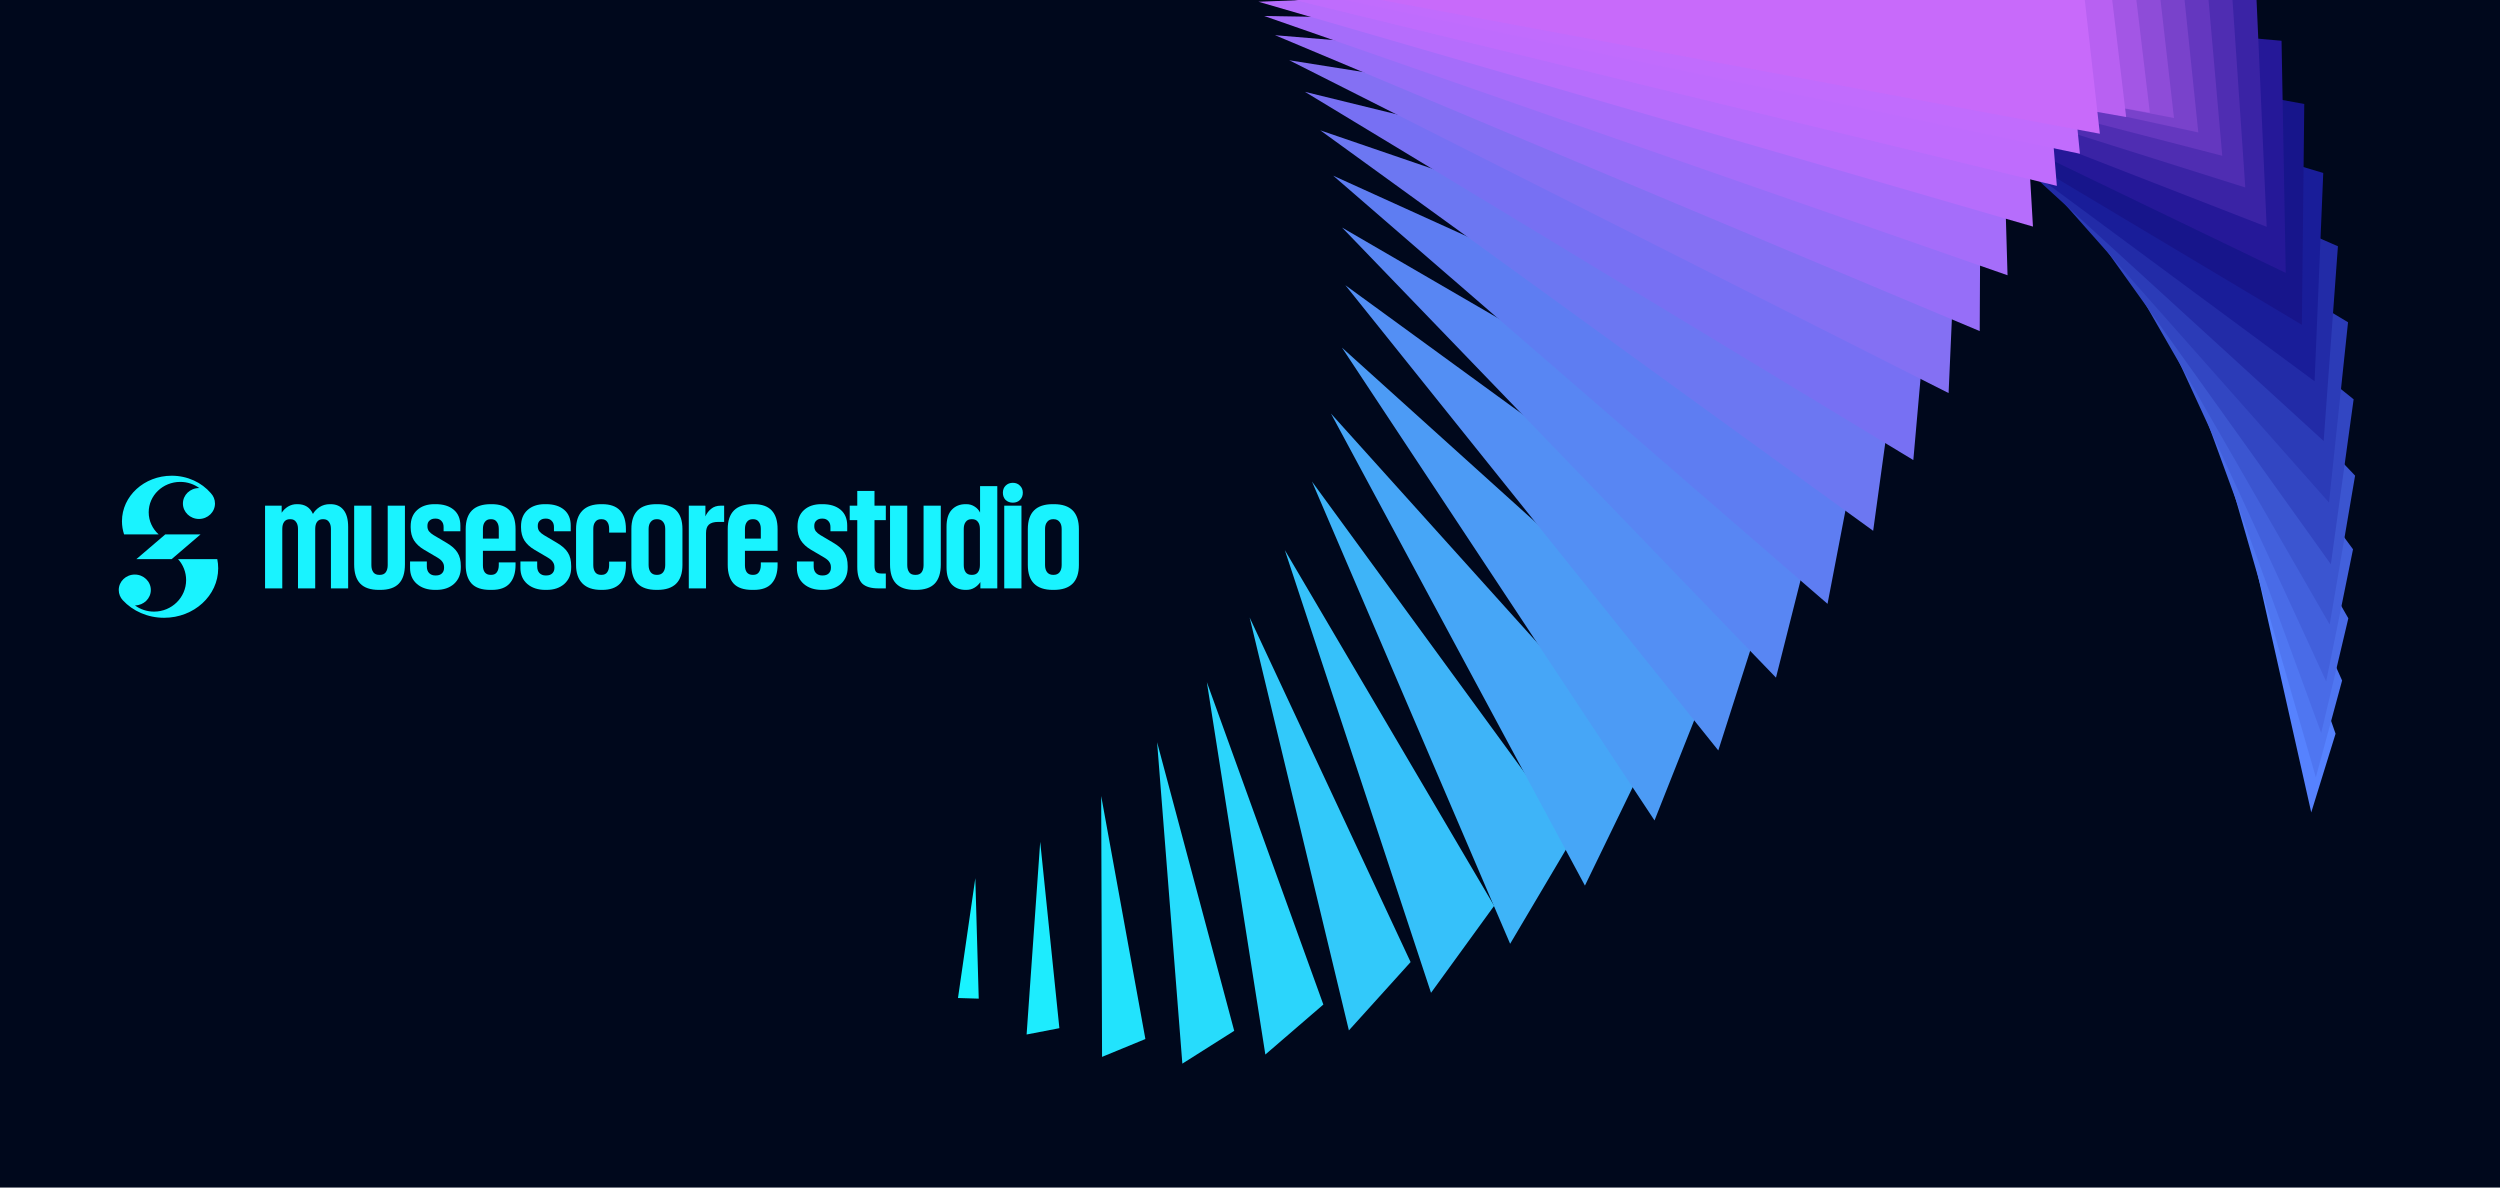
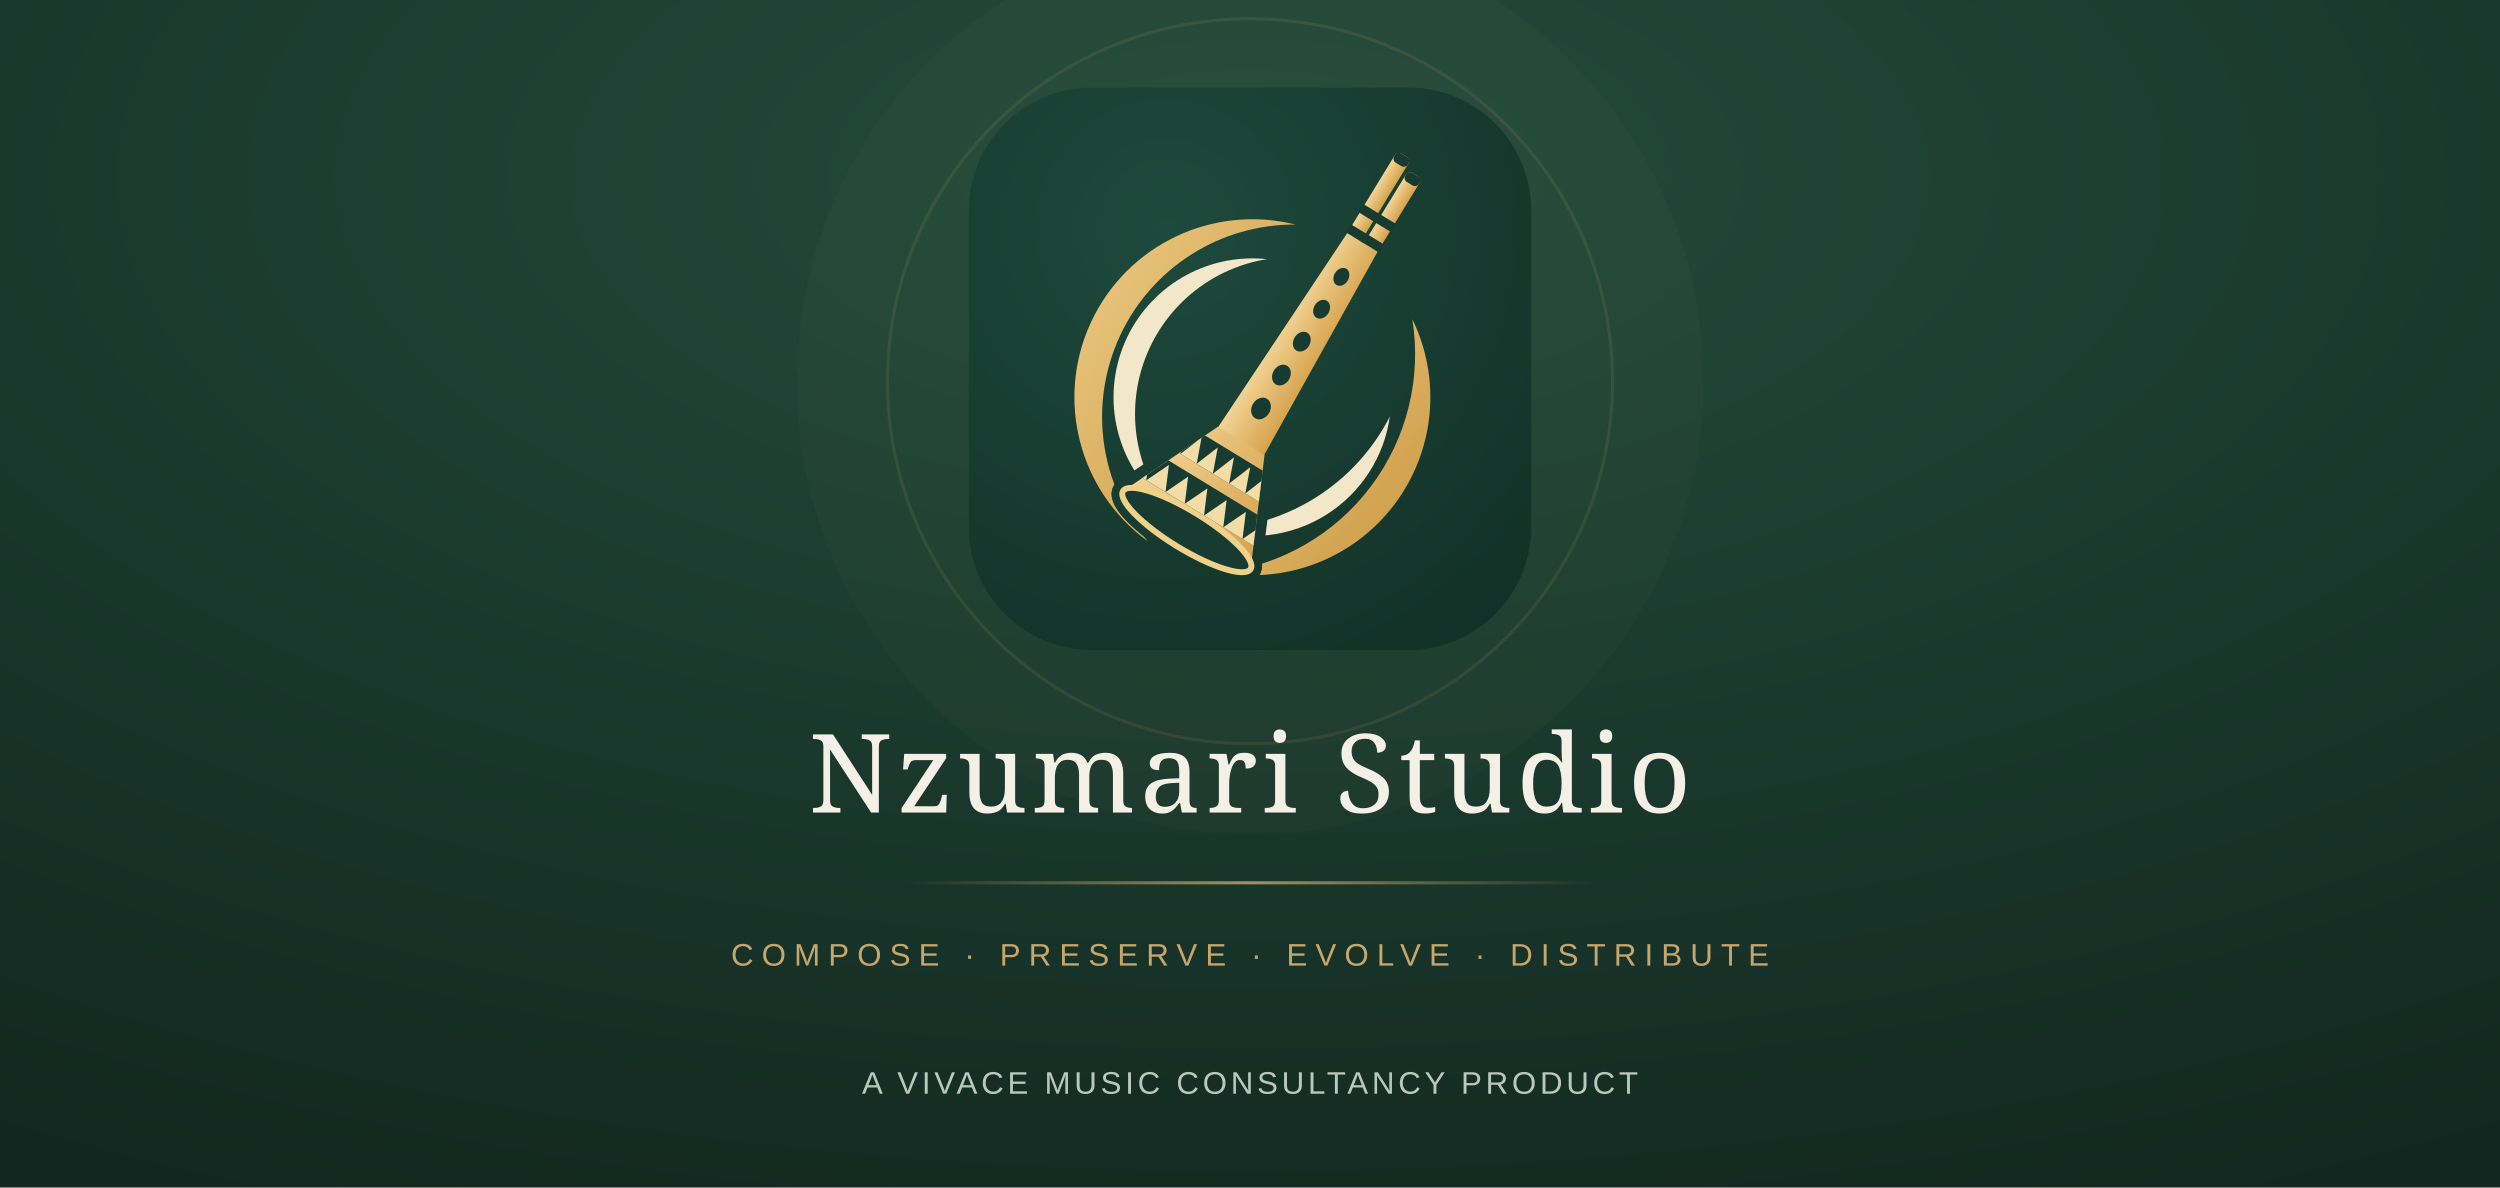
- <svg xmlns="http://www.w3.org/2000/svg" width="800" height="380" viewBox="0 0 800 380" fill="none">
-   <g clip-path="url(#clip0_8843_25798)">
-     <rect width="800" height="380" fill="#00081C" />
-     <path d="M39.707 171.008C39.264 169.672 39.027 168.253 39.027 166.785C39.027 158.746 46.151 152.23 54.94 152.23C60.014 152.23 64.534 154.402 67.448 157.785H67.448C68.286 158.665 68.797 159.837 68.797 161.125C68.797 163.854 66.499 166.067 63.664 166.067C60.83 166.067 58.532 163.854 58.532 161.125C58.532 158.396 60.83 156.183 63.664 156.183C63.704 156.183 63.743 156.184 63.782 156.184C62.087 154.943 59.971 154.207 57.677 154.207C52.103 154.207 47.584 158.557 47.584 163.924C47.584 166.718 48.808 169.236 50.768 171.008H39.707Z" fill="#19F3FF" />
-     <path d="M69.824 181.863C69.824 180.856 69.721 179.87 69.525 178.915H56.972C58.581 180.698 59.559 183.045 59.559 185.617C59.559 191.195 54.962 195.716 49.293 195.716C47.008 195.716 44.897 194.982 43.191 193.74C45.999 193.71 48.266 191.509 48.266 188.798C48.266 186.069 45.968 183.857 43.133 183.857C40.298 183.857 38 186.069 38 188.798C38 190.06 38.491 191.211 39.299 192.084C42.474 195.515 47.217 197.693 52.516 197.693C62.075 197.693 69.824 190.606 69.824 181.863Z" fill="#19F3FF" />
-     <path d="M64.178 171.008H52.885L43.646 178.915H54.938L64.178 171.008Z" fill="#19F3FF" />
-     <path d="M84.818 161.815H90.136V164.077C90.652 163.275 91.329 162.617 92.167 162.104C93.037 161.59 93.972 161.334 94.971 161.334H95.213C97.566 161.334 99.209 162.377 100.144 164.462C100.627 163.596 101.337 162.858 102.271 162.248C103.238 161.639 104.318 161.334 105.51 161.334H105.752C107.557 161.334 108.943 161.943 109.91 163.163C110.909 164.382 111.409 166.195 111.409 168.601V188.285H105.897V169.275C105.897 168.312 105.688 167.558 105.269 167.013C104.882 166.435 104.286 166.146 103.48 166.146H103.286C102.481 166.146 101.868 166.435 101.449 167.013C101.063 167.558 100.869 168.312 100.869 169.275V188.285H95.358V169.275C95.358 168.312 95.148 167.558 94.729 167.013C94.343 166.435 93.746 166.146 92.941 166.146H92.747C91.941 166.146 91.329 166.435 90.91 167.013C90.523 167.558 90.33 168.312 90.33 169.275V188.285H84.818V161.815Z" fill="#19F3FF" />
-     <path d="M121.261 188.766C118.554 188.766 116.556 188.093 115.266 186.745C113.977 185.397 113.333 183.36 113.333 180.633V161.815H118.844V180.825C118.844 181.788 119.054 182.558 119.473 183.135C119.892 183.681 120.504 183.954 121.31 183.954H121.6C122.406 183.954 123.018 183.681 123.437 183.135C123.856 182.558 124.065 181.788 124.065 180.825V161.815H129.577V180.633C129.577 183.36 128.932 185.397 127.643 186.745C126.354 188.093 124.355 188.766 121.648 188.766H121.261Z" fill="#19F3FF" />
-     <path d="M139.196 188.766C136.844 188.766 134.926 188.141 133.443 186.889C131.961 185.606 131.219 183.905 131.219 181.788V179.67H136.586V181.258C136.586 182.157 136.828 182.863 137.311 183.376C137.827 183.889 138.471 184.146 139.245 184.146H139.535C140.308 184.146 140.921 183.938 141.372 183.52C141.856 183.071 142.097 182.478 142.097 181.74V181.499C142.097 180.857 141.936 180.312 141.614 179.863C141.324 179.381 140.776 178.9 139.97 178.419L135.716 175.916C134.297 175.082 133.218 174.087 132.476 172.932C131.767 171.777 131.413 170.382 131.413 168.745V168.408C131.413 166.195 132.106 164.462 133.492 163.211C134.878 161.959 136.715 161.334 139.003 161.334H139.438C141.856 161.334 143.773 161.927 145.191 163.114C146.61 164.302 147.319 166.002 147.319 168.216V169.997H141.952V168.649C141.952 167.815 141.71 167.157 141.227 166.676C140.776 166.195 140.18 165.954 139.438 165.954H139.245C138.504 165.954 137.907 166.163 137.456 166.58C137.005 166.965 136.779 167.51 136.779 168.216V168.457C136.779 169.034 136.94 169.547 137.263 169.997C137.617 170.446 138.117 170.863 138.761 171.248L142.822 173.654C144.531 174.649 145.723 175.708 146.4 176.831C147.109 177.922 147.464 179.365 147.464 181.162V181.595C147.464 183.777 146.738 185.526 145.288 186.841C143.838 188.125 141.952 188.766 139.632 188.766H139.196Z" fill="#19F3FF" />
-     <path d="M156.855 188.766C154.148 188.766 152.166 188.093 150.909 186.745C149.652 185.365 149.023 183.376 149.023 180.777V169.323C149.023 163.997 151.698 161.334 157.049 161.334H157.387C162.447 161.334 164.977 163.997 164.977 169.323V176.253H154.535V180.922C154.535 181.884 154.744 182.638 155.163 183.184C155.582 183.697 156.194 183.954 157 183.954H157.194C157.999 183.954 158.596 183.681 158.982 183.135C159.401 182.558 159.611 181.788 159.611 180.825V179.959H164.977V180.777C164.977 183.312 164.349 185.285 163.092 186.697C161.867 188.076 159.965 188.766 157.387 188.766H156.855ZM159.611 172.355V169.275C159.611 168.312 159.401 167.558 158.982 167.013C158.596 166.435 157.999 166.146 157.194 166.146H157C156.194 166.146 155.582 166.435 155.163 167.013C154.744 167.558 154.535 168.312 154.535 169.275V172.355H159.611Z" fill="#19F3FF" />
-     <path d="M174.512 188.766C172.159 188.766 170.241 188.141 168.758 186.889C167.276 185.606 166.535 183.905 166.535 181.788V179.67H171.901V181.258C171.901 182.157 172.143 182.863 172.626 183.376C173.142 183.889 173.786 184.146 174.56 184.146H174.85C175.624 184.146 176.236 183.938 176.687 183.52C177.171 183.071 177.412 182.478 177.412 181.74V181.499C177.412 180.857 177.251 180.312 176.929 179.863C176.639 179.381 176.091 178.9 175.285 178.419L171.031 175.916C169.613 175.082 168.533 174.087 167.792 172.932C167.082 171.777 166.728 170.382 166.728 168.745V168.408C166.728 166.195 167.421 164.462 168.807 163.211C170.193 161.959 172.03 161.334 174.318 161.334H174.753C177.171 161.334 179.088 161.927 180.507 163.114C181.925 164.302 182.634 166.002 182.634 168.216V169.997H177.267V168.649C177.267 167.815 177.026 167.157 176.542 166.676C176.091 166.195 175.495 165.954 174.753 165.954H174.56C173.819 165.954 173.222 166.163 172.771 166.58C172.32 166.965 172.094 167.51 172.094 168.216V168.457C172.094 169.034 172.255 169.547 172.578 169.997C172.932 170.446 173.432 170.863 174.077 171.248L178.138 173.654C179.846 174.649 181.038 175.708 181.715 176.831C182.424 177.922 182.779 179.365 182.779 181.162V181.595C182.779 183.777 182.054 185.526 180.603 186.841C179.153 188.125 177.267 188.766 174.947 188.766H174.512Z" fill="#19F3FF" />
-     <path d="M192.364 188.766C189.721 188.766 187.723 188.076 186.369 186.697C185.015 185.317 184.338 183.344 184.338 180.777V169.323C184.338 166.756 185.015 164.783 186.369 163.403C187.723 162.024 189.721 161.334 192.364 161.334H192.702C197.762 161.334 200.292 163.997 200.292 169.323V170.43H194.926V169.275C194.926 168.28 194.717 167.51 194.298 166.965C193.911 166.419 193.315 166.146 192.509 166.146H192.315C191.51 166.146 190.897 166.435 190.478 167.013C190.059 167.558 189.85 168.312 189.85 169.275V180.825C189.85 181.788 190.059 182.558 190.478 183.135C190.897 183.681 191.51 183.954 192.315 183.954H192.509C193.315 183.954 193.911 183.681 194.298 183.135C194.717 182.558 194.926 181.788 194.926 180.825V179.718H200.292V180.777C200.292 186.103 197.762 188.766 192.702 188.766H192.364Z" fill="#19F3FF" />
-     <path d="M210.069 188.766C204.718 188.766 202.043 186.103 202.043 180.777V169.323C202.043 163.997 204.702 161.334 210.02 161.334H210.407C215.725 161.334 218.384 163.997 218.384 169.323V180.777C218.384 186.103 215.709 188.766 210.359 188.766H210.069ZM207.555 180.825C207.555 181.788 207.78 182.558 208.231 183.135C208.683 183.681 209.311 183.954 210.117 183.954H210.31C211.116 183.954 211.745 183.681 212.196 183.135C212.647 182.558 212.873 181.788 212.873 180.825V169.275C212.873 168.312 212.647 167.558 212.196 167.013C211.745 166.435 211.116 166.146 210.31 166.146H210.117C209.311 166.146 208.683 166.435 208.231 167.013C207.78 167.558 207.555 168.312 207.555 169.275V180.825Z" fill="#19F3FF" />
-     <path d="M220.413 161.815H225.731V165.232C226.15 164.27 226.763 163.467 227.569 162.826C228.374 162.152 229.406 161.815 230.663 161.815H231.726V167.013H229.841C228.487 167.013 227.488 167.302 226.843 167.879C226.231 168.425 225.925 169.339 225.925 170.622V188.285H220.413V161.815Z" fill="#19F3FF" />
-     <path d="M240.705 188.766C237.998 188.766 236.016 188.093 234.759 186.745C233.502 185.365 232.873 183.376 232.873 180.777V169.323C232.873 163.997 235.548 161.334 240.898 161.334H241.237C246.297 161.334 248.827 163.997 248.827 169.323V176.253H238.384V180.922C238.384 181.884 238.594 182.638 239.013 183.184C239.432 183.697 240.044 183.954 240.85 183.954H241.043C241.849 183.954 242.446 183.681 242.832 183.135C243.251 182.558 243.461 181.788 243.461 180.825V179.959H248.827V180.777C248.827 183.312 248.199 185.285 246.942 186.697C245.717 188.076 243.815 188.766 241.237 188.766H240.705ZM243.461 172.355V169.275C243.461 168.312 243.251 167.558 242.832 167.013C242.446 166.435 241.849 166.146 241.043 166.146H240.85C240.044 166.146 239.432 166.435 239.013 167.013C238.594 167.558 238.384 168.312 238.384 169.275V172.355H243.461Z" fill="#19F3FF" />
-     <path d="M262.988 188.766C260.635 188.766 258.718 188.141 257.235 186.889C255.753 185.606 255.011 183.905 255.011 181.788V179.67H260.378V181.258C260.378 182.157 260.619 182.863 261.103 183.376C261.619 183.889 262.263 184.146 263.037 184.146H263.327C264.1 184.146 264.713 183.938 265.164 183.52C265.647 183.071 265.889 182.478 265.889 181.74V181.499C265.889 180.857 265.728 180.312 265.406 179.863C265.116 179.381 264.568 178.9 263.762 178.419L259.507 175.916C258.089 175.082 257.01 174.087 256.268 172.932C255.559 171.777 255.205 170.382 255.205 168.745V168.408C255.205 166.195 255.898 164.462 257.284 163.211C258.669 161.959 260.507 161.334 262.795 161.334H263.23C265.647 161.334 267.565 161.927 268.983 163.114C270.401 164.302 271.11 166.002 271.11 168.216V169.997H265.744V168.649C265.744 167.815 265.502 167.157 265.019 166.676C264.568 166.195 263.971 165.954 263.23 165.954H263.037C262.295 165.954 261.699 166.163 261.248 166.58C260.797 166.965 260.571 167.51 260.571 168.216V168.457C260.571 169.034 260.732 169.547 261.055 169.997C261.409 170.446 261.909 170.863 262.553 171.248L266.614 173.654C268.323 174.649 269.515 175.708 270.192 176.831C270.901 177.922 271.255 179.365 271.255 181.162V181.595C271.255 183.777 270.53 185.526 269.08 186.841C267.63 188.125 265.744 188.766 263.423 188.766H262.988Z" fill="#19F3FF" />
-     <path d="M281.093 188.285C278.741 188.285 277.016 187.772 275.92 186.745C274.857 185.686 274.325 183.889 274.325 181.355V166.435H271.908V161.815H274.325V157.099H279.837V161.815H283.462V166.435H279.837V181.018C279.837 181.948 279.998 182.606 280.32 182.991C280.642 183.344 281.206 183.52 282.012 183.52H283.462V188.285H281.093Z" fill="#19F3FF" />
-     <path d="M292.738 188.766C290.031 188.766 288.032 188.093 286.743 186.745C285.454 185.397 284.809 183.36 284.809 180.633V161.815H290.321V180.825C290.321 181.788 290.53 182.558 290.949 183.135C291.368 183.681 291.981 183.954 292.786 183.954H293.076C293.882 183.954 294.495 183.681 294.914 183.135C295.333 182.558 295.542 181.788 295.542 180.825V161.815H301.054V180.633C301.054 183.36 300.409 185.397 299.12 186.745C297.83 188.093 295.832 188.766 293.125 188.766H292.738Z" fill="#19F3FF" />
-     <path d="M308.981 188.766C307.144 188.766 305.661 188.173 304.533 186.986C303.437 185.766 302.89 183.954 302.89 181.547V168.553C302.89 166.146 303.437 164.35 304.533 163.163C305.661 161.943 307.144 161.334 308.981 161.334H309.223C310.222 161.334 311.108 161.59 311.882 162.104C312.655 162.585 313.236 163.227 313.622 164.029V155.558H319.134V188.285H313.719V186.264C313.203 187.034 312.559 187.643 311.785 188.093C311.044 188.542 310.19 188.766 309.223 188.766H308.981ZM308.401 180.825C308.401 181.788 308.61 182.558 309.029 183.135C309.448 183.681 310.061 183.954 310.867 183.954H311.108C311.914 183.954 312.526 183.681 312.945 183.135C313.364 182.558 313.574 181.788 313.574 180.825V169.275C313.574 168.312 313.364 167.558 312.945 167.013C312.526 166.435 311.914 166.146 311.108 166.146H310.867C310.061 166.146 309.448 166.435 309.029 167.013C308.61 167.558 308.401 168.312 308.401 169.275V180.825Z" fill="#19F3FF" />
-     <path d="M321.357 161.815H326.868V188.285H321.357V161.815ZM320.921 157.676C320.921 156.746 321.211 155.992 321.792 155.414C322.404 154.805 323.178 154.5 324.112 154.5C325.047 154.5 325.804 154.805 326.384 155.414C326.997 155.992 327.303 156.746 327.303 157.676C327.303 158.607 326.997 159.377 326.384 159.986C325.804 160.564 325.047 160.852 324.112 160.852C323.178 160.852 322.404 160.564 321.792 159.986C321.211 159.377 320.921 158.607 320.921 157.676Z" fill="#19F3FF" />
-     <path d="M336.929 188.766C331.579 188.766 328.904 186.103 328.904 180.777V169.323C328.904 163.997 331.563 161.334 336.881 161.334H337.268C342.586 161.334 345.245 163.997 345.245 169.323V180.777C345.245 186.103 342.57 188.766 337.219 188.766H336.929ZM334.415 180.825C334.415 181.788 334.641 182.558 335.092 183.135C335.543 183.681 336.172 183.954 336.978 183.954H337.171C337.977 183.954 338.605 183.681 339.056 183.135C339.508 182.558 339.733 181.788 339.733 180.825V169.275C339.733 168.312 339.508 167.558 339.056 167.013C338.605 166.435 337.977 166.146 337.171 166.146H336.978C336.172 166.146 335.543 166.435 335.092 167.013C334.641 167.558 334.415 168.312 334.415 169.275V180.825Z" fill="#19F3FF" />
-     <g clip-path="url(#clip1_8843_25798)">
-       <path d="M739.596 259.977L709.519 126.279L747.384 234.793L739.596 259.977Z" fill="#5682FE" />
-       <path d="M741.067 248.753L700.681 108.617L749.474 217.771L741.067 248.753Z" fill="#4F76F1" />
-       <path d="M742.781 234.562L690.237 90.949L751.468 197.86L742.781 234.562Z" fill="#496BE7" />
-       <path d="M744.37 218.046L677.938 73.775L752.967 175.776L744.37 218.046Z" fill="#4260DC" />
-       <path d="M745.497 199.843L663.64 57.55L753.629 152.201L745.497 199.843Z" fill="#3B55D0" />
-       <path d="M745.877 180.57L647.306 42.685L753.163 127.781L745.877 180.57Z" fill="#3246C2" />
-       <path d="M745.286 160.816L629.042 29.502L751.371 103.123L745.286 160.816Z" fill="#2B3BB7" />
-       <path d="M457.925 317.703L411.14 176.03L478.125 289.866L457.925 317.703Z" fill="#36C1FA" />
-       <path d="M483.242 302.018L419.833 154.098L503.214 268.28L483.242 302.018Z" fill="#3EB4F8" />
-       <path d="M431.642 329.73L399.885 197.608L451.394 307.864L431.642 329.73Z" fill="#32C9FA" />
-       <path d="M507.178 283.396L425.906 132.335L526.331 243.926L507.178 283.396Z" fill="#46A6F7" />
-       <path d="M743.574 141.125L609.076 18.227L748.136 78.801L743.574 141.125Z" fill="#222BA7" />
-       <path d="M404.91 337.454L386.191 218.288L423.473 321.454L404.91 337.454Z" fill="#2BD5FC" />
-       <path d="M529.446 262.542L429.418 111.238L547.271 217.562L529.446 262.542Z" fill="#4C9BF5" />
-       <path d="M549.856 240.143L430.514 91.267L565.917 189.903L549.856 240.143Z" fill="#538FF4" />
-       <path d="M378.352 340.365L370.27 237.511L394.947 329.865L378.352 340.365Z" fill="#27DCFC" />
-       <path d="M740.67 122.011L587.759 8.981L743.439 55.349L740.67 122.011Z" fill="#191D99" />
-       <path d="M568.315 216.843L429.459 72.819L582.25 161.592L568.315 216.843Z" fill="#5886F3" />
-       <path d="M736.599 103.937L565.559 1.77L737.366 33.275L736.599 103.937Z" fill="#17158B" />
-       <path d="M584.809 193.234L426.619 56.221L596.326 133.243L584.809 193.234Z" fill="#5E7DF2" />
-       <path d="M352.656 338.203L352.381 254.725L366.524 332.488L352.656 338.203Z" fill="#22E3FD" />
-       <path d="M599.413 169.86L422.475 41.703L608.284 105.407L599.413 169.86Z" fill="#6C77F2" />
-       <path d="M731.437 87.337L542.996 -3.526L730.095 13.042L731.437 87.337Z" fill="#251898" />
-       <path d="M328.514 331.042L332.865 269.386L339.001 329.018L328.514 331.042Z" fill="#1DECFE" />
-       <path d="M612.264 147.223L417.579 29.39L618.335 78.613L612.264 147.223Z" fill="#7770F3" />
-       <path d="M725.333 72.578L520.647 -7.102L721.875 -4.932L725.333 72.578Z" fill="#3A23A5" />
-       <path d="M623.549 125.781L412.547 19.282L626.764 53.353L623.549 125.781Z" fill="#8470F3" />
-       <path d="M306.554 319.368L312.101 281.009L313.194 319.566L306.554 319.368Z" fill="#19F3FF" />
-       <path d="M718.49 59.991L499.073 -9.241L713.015 -20.288L718.49 59.991Z" fill="#4F2DB2" />
-       <path d="M633.509 105.944L407.995 11.262L633.893 30.085L633.509 105.944Z" fill="#966EF8" />
-       <path d="M711.124 49.852L478.817 -10.245L703.848 -32.71L711.124 49.852Z" fill="#6437BF" />
-       <path d="M642.412 88.083L404.53 5.117L640.106 9.207L642.412 88.083Z" fill="#A56DFA" />
-       <path d="M703.458 42.387L460.359 -10.423L694.711 -41.954L703.458 42.387Z" fill="#7942CB" />
-       <path d="M650.547 72.508L402.7 0.557L645.789 -8.92L650.547 72.508Z" fill="#B66DFC" />
-       <path d="M695.679 37.759L444.096 -10.033L685.899 -47.823L695.679 37.759Z" fill="#8E4CD8" />
-       <path d="M658.19 59.477L402.962 -2.753L651.324 -24.001L658.19 59.477Z" fill="#BF6CFD" />
-       <path d="M687.953 36.087L430.339 -9.27L677.64 -50.187L687.953 36.087Z" fill="#A356E5" />
-       <path d="M665.579 49.199L405.677 -5.136L657.05 -35.807L665.579 49.199Z" fill="#C16CFD" />
-       <path d="M680.367 37.438L419.301 -8.225L670.078 -48.973L680.367 37.438Z" fill="#B861F2" />
-       <path d="M671.956 42.796L410.111 -5.915L662.266 -43.193L671.956 42.796Z" fill="#C86AFA" />
+ <svg xmlns="http://www.w3.org/2000/svg" width="800" height="380" viewBox="0 0 800 380">
+   <defs>
+     <radialGradient id="bg" cx="50%" cy="15%" r="95%">
+       <stop offset="0" stop-color="#234C3D" />
+       <stop offset="1" stop-color="#12271F" />
+     </radialGradient>
+     <linearGradient id="rule" x1="0" y1="0" x2="1" y2="0">
+       <stop offset="0" stop-color="#C6A66B" stop-opacity="0" />
+       <stop offset=".5" stop-color="#C6A66B" stop-opacity=".8" />
+       <stop offset="1" stop-color="#C6A66B" stop-opacity="0" />
+     </linearGradient>
+   </defs>
+   <rect width="800" height="380" fill="url(#bg)" />
+   <circle cx="400" cy="122" r="145" fill="#C6A66B" opacity=".035" />
+   <circle cx="400" cy="122" r="116" fill="none" stroke="#C6A66B" stroke-opacity=".12" stroke-width="1" />
+   <svg x="310" y="28" width="180" height="180" viewBox="0 0 512 512">
+     <defs>
+       <mask id="nzi-cut" maskUnits="userSpaceOnUse" x="-60" y="-60" width="520" height="520">
+         <rect x="-60" y="-60" width="520" height="520" fill="#fff" />
+         <g transform="translate(237.5 175) rotate(31.4)">
+           <rect x="-15" y="-187" width="13.5" height="84" rx="4.5" fill="#000" stroke="#000" stroke-width="18" stroke-linejoin="round" />
+           <rect x="1.5" y="-178" width="13.5" height="75" rx="4.5" fill="#000" stroke="#000" stroke-width="18" stroke-linejoin="round" />
+           <path d="M-15-106L15-106L23 98L-23 98Z" fill="#000" stroke="#000" stroke-width="18" stroke-linejoin="round" />
+           <path d="M-23 90L23 90L63 178A63 16 0 0 1-63 178Z" fill="#000" stroke="#000" stroke-width="18" stroke-linejoin="round" />
+           <ellipse cx="0" cy="178" rx="63" ry="16" fill="#000" stroke="#000" stroke-width="18" />
+         </g>
+       </mask>
+       <linearGradient id="nzi-gold" x1="0" y1="0" x2="1" y2="1">
+         <stop offset="0" stop-color="#EDCB85" />
+         <stop offset="1" stop-color="#C9963F" />
+       </linearGradient>
+       <linearGradient id="nzi-wood" x1="0" y1="0" x2="1" y2="0">
+         <stop offset="0" stop-color="#F3D597" />
+         <stop offset="1" stop-color="#D5A24C" />
+       </linearGradient>
+       <radialGradient id="nzi-bg" cx=".35" cy=".25" r="1">
+         <stop offset="0" stop-color="#1D4A3C" />
+         <stop offset="1" stop-color="#112E25" />
+       </radialGradient>
+     </defs>
+     <rect width="512" height="512" rx="112" fill="url(#nzi-bg)" />
+     <g transform="translate(42.16 49.72) scale(1.08)">
+       <g mask="url(#nzi-cut)">
+         <path d="M236.29,69.46 A150 150 0 0 0 111.83,336.35 A162.06 162.06 0 0 1 236.29,69.46Z" fill="url(#nzi-gold)" />
+         <path d="M212.23,98.64 A117 117 0 0 0 124.79,304.63 A132.19 132.19 0 0 1 212.23,98.64Z" fill="#F3E7C9" />
+         <path d="M334.82,149.24 A150 150 0 0 1 173.95,362.72 A185.41 185.41 0 0 0 334.82,149.24Z" fill="url(#nzi-gold)" />
+         <path d="M163.85,326.27 A117 117 0 0 0 315.86,231.28 A174.4 174.4 0 0 1 163.85,326.27Z" fill="#F3E7C9" />
+       </g>
+       <g transform="translate(237.5 175) rotate(31.4)">
+         <rect x="-15" y="-187" width="13.5" height="84" rx="4.5" fill="url(#nzi-wood)" />
+         <rect x="1.5" y="-178" width="13.5" height="75" rx="4.5" fill="url(#nzi-wood)" />
+         <path d="M-15-106L15-106L23 98L-23 98Z" fill="url(#nzi-wood)" />
+         <path d="M-23 90L23 90L63 178A63 16 0 0 1-63 178Z" fill="url(#nzi-wood)" />
+         <ellipse cx="0" cy="178" rx="63" ry="16" fill="#173B30" stroke="#F0D18A" stroke-width="5" />
+         <rect x="-15" y="-187" width="13.5" height="9" rx="4" fill="#173B30" />
+         <rect x="1.5" y="-178" width="13.5" height="9" rx="4" fill="#173B30" />
+         <rect x="-17" y="-134" width="34" height="8" rx="2" fill="#173B30" />
+         <rect x="-17" y="-114" width="34" height="8" rx="2" fill="#173B30" />
+         <ellipse cx="0" cy="-72" rx="6.2" ry="8" fill="#173B30" />
+         <ellipse cx="0" cy="-40" rx="6.6" ry="8.4" fill="#173B30" />
+         <ellipse cx="0" cy="-8" rx="7" ry="8.8" fill="#173B30" />
+         <ellipse cx="0" cy="25" rx="7.4" ry="9.2" fill="#173B30" />
+         <ellipse cx="0" cy="58" rx="7.8" ry="9.6" fill="#173B30" />
+         <clipPath id="nzid-bc">
+           <path d="M-23 90L23 90L63 178A63 16 0 0 1-63 178Z" />
+         </clipPath>
+         <g clip-path="url(#nzid-bc)">
+           <rect x="-70" y="102" width="140" height="24" fill="#173B30" />
+           <path d="M-70 126L-62 105L-54 126Z" fill="#F3DDA6" />
+           <path d="M-54 126L-46 105L-38 126Z" fill="#F3DDA6" />
+           <path d="M-38 126L-30 105L-22 126Z" fill="#F3DDA6" />
+           <path d="M-22 126L-14 105L-6 126Z" fill="#F3DDA6" />
+           <path d="M-6 126L2 105L10 126Z" fill="#F3DDA6" />
+           <path d="M10 126L18 105L26 126Z" fill="#F3DDA6" />
+           <path d="M26 126L34 105L42 126Z" fill="#F3DDA6" />
+           <path d="M42 126L50 105L58 126Z" fill="#F3DDA6" />
+           <path d="M58 126L66 105L74 126Z" fill="#F3DDA6" />
+           <rect x="-70" y="136" width="140" height="24" fill="#173B30" />
+           <path d="M-70 160L-60.5 139L-51 160Z" fill="#F3DDA6" />
+           <path d="M-51 160L-41.5 139L-32 160Z" fill="#F3DDA6" />
+           <path d="M-32 160L-22.5 139L-13 160Z" fill="#F3DDA6" />
+           <path d="M-13 160L-3.5 139L6 160Z" fill="#F3DDA6" />
+           <path d="M6 160L15.5 139L25 160Z" fill="#F3DDA6" />
+           <path d="M25 160L34.5 139L44 160Z" fill="#F3DDA6" />
+           <path d="M44 160L53.5 139L63 160Z" fill="#F3DDA6" />
+           <path d="M63 160L72.5 139L82 160Z" fill="#F3DDA6" />
+         </g>
+         <ellipse cx="0" cy="178" rx="54" ry="9" fill="#173B30" />
+       </g>
    </g>
-   </g>
-   <defs>
-     <clipPath id="clip0_8843_25798">
-       <rect width="800" height="380" fill="white" />
-     </clipPath>
-     <clipPath id="clip1_8843_25798">
-       <rect width="467.21" height="352.781" fill="white" transform="translate(773.99 293.632) rotate(173.229)" />
-     </clipPath>
-   </defs>
+   </svg>
+   <text x="400" y="260" text-anchor="middle" fill="#F4F0E6" font-family="Georgia,serif" font-size="35" letter-spacing="1.5">Nzumari Studio</text>
+   <rect x="290" y="282" width="220" height="1" fill="url(#rule)" />
+   <text x="400" y="309" text-anchor="middle" fill="#C6A66B" font-family="Arial,sans-serif" font-size="10" letter-spacing="2.6">COMPOSE  ·  PRESERVE  ·  EVOLVE  ·  DISTRIBUTE</text>
+   <text x="400" y="350" text-anchor="middle" fill="#B9C7BD" font-family="Arial,sans-serif" font-size="10" letter-spacing="1.2">A VIVACE MUSIC CONSULTANCY PRODUCT</text>
</svg>
